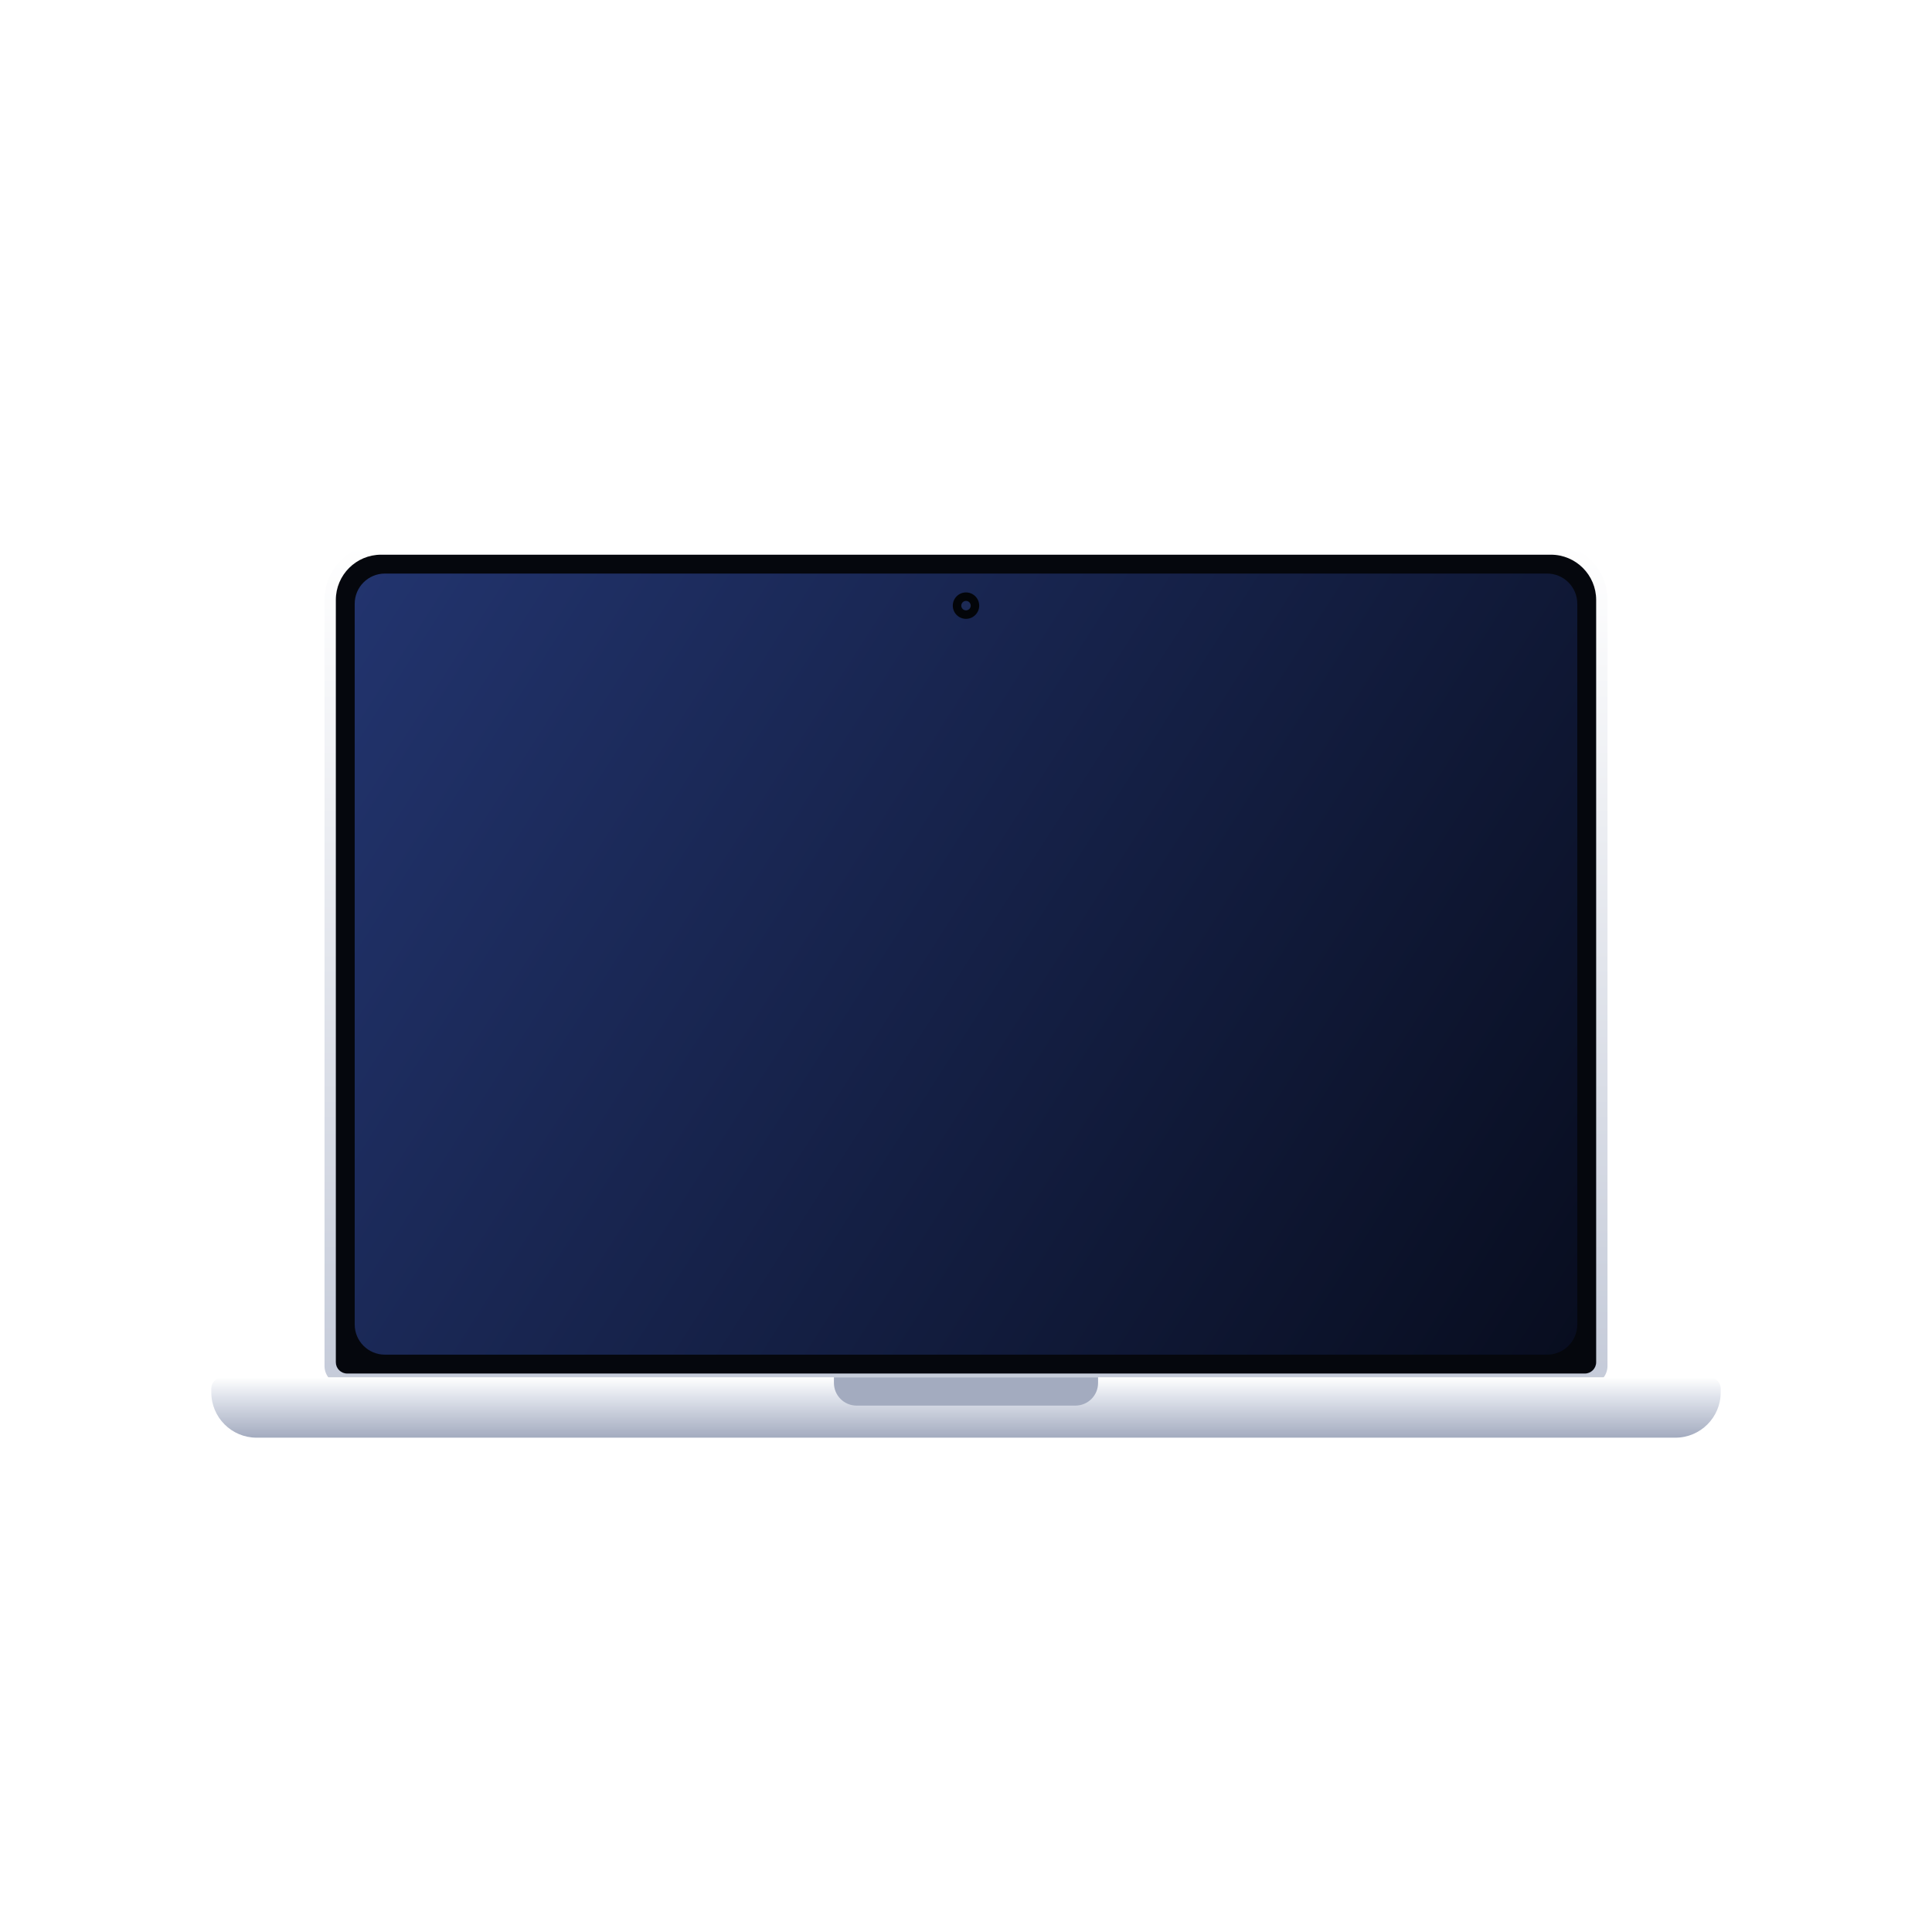
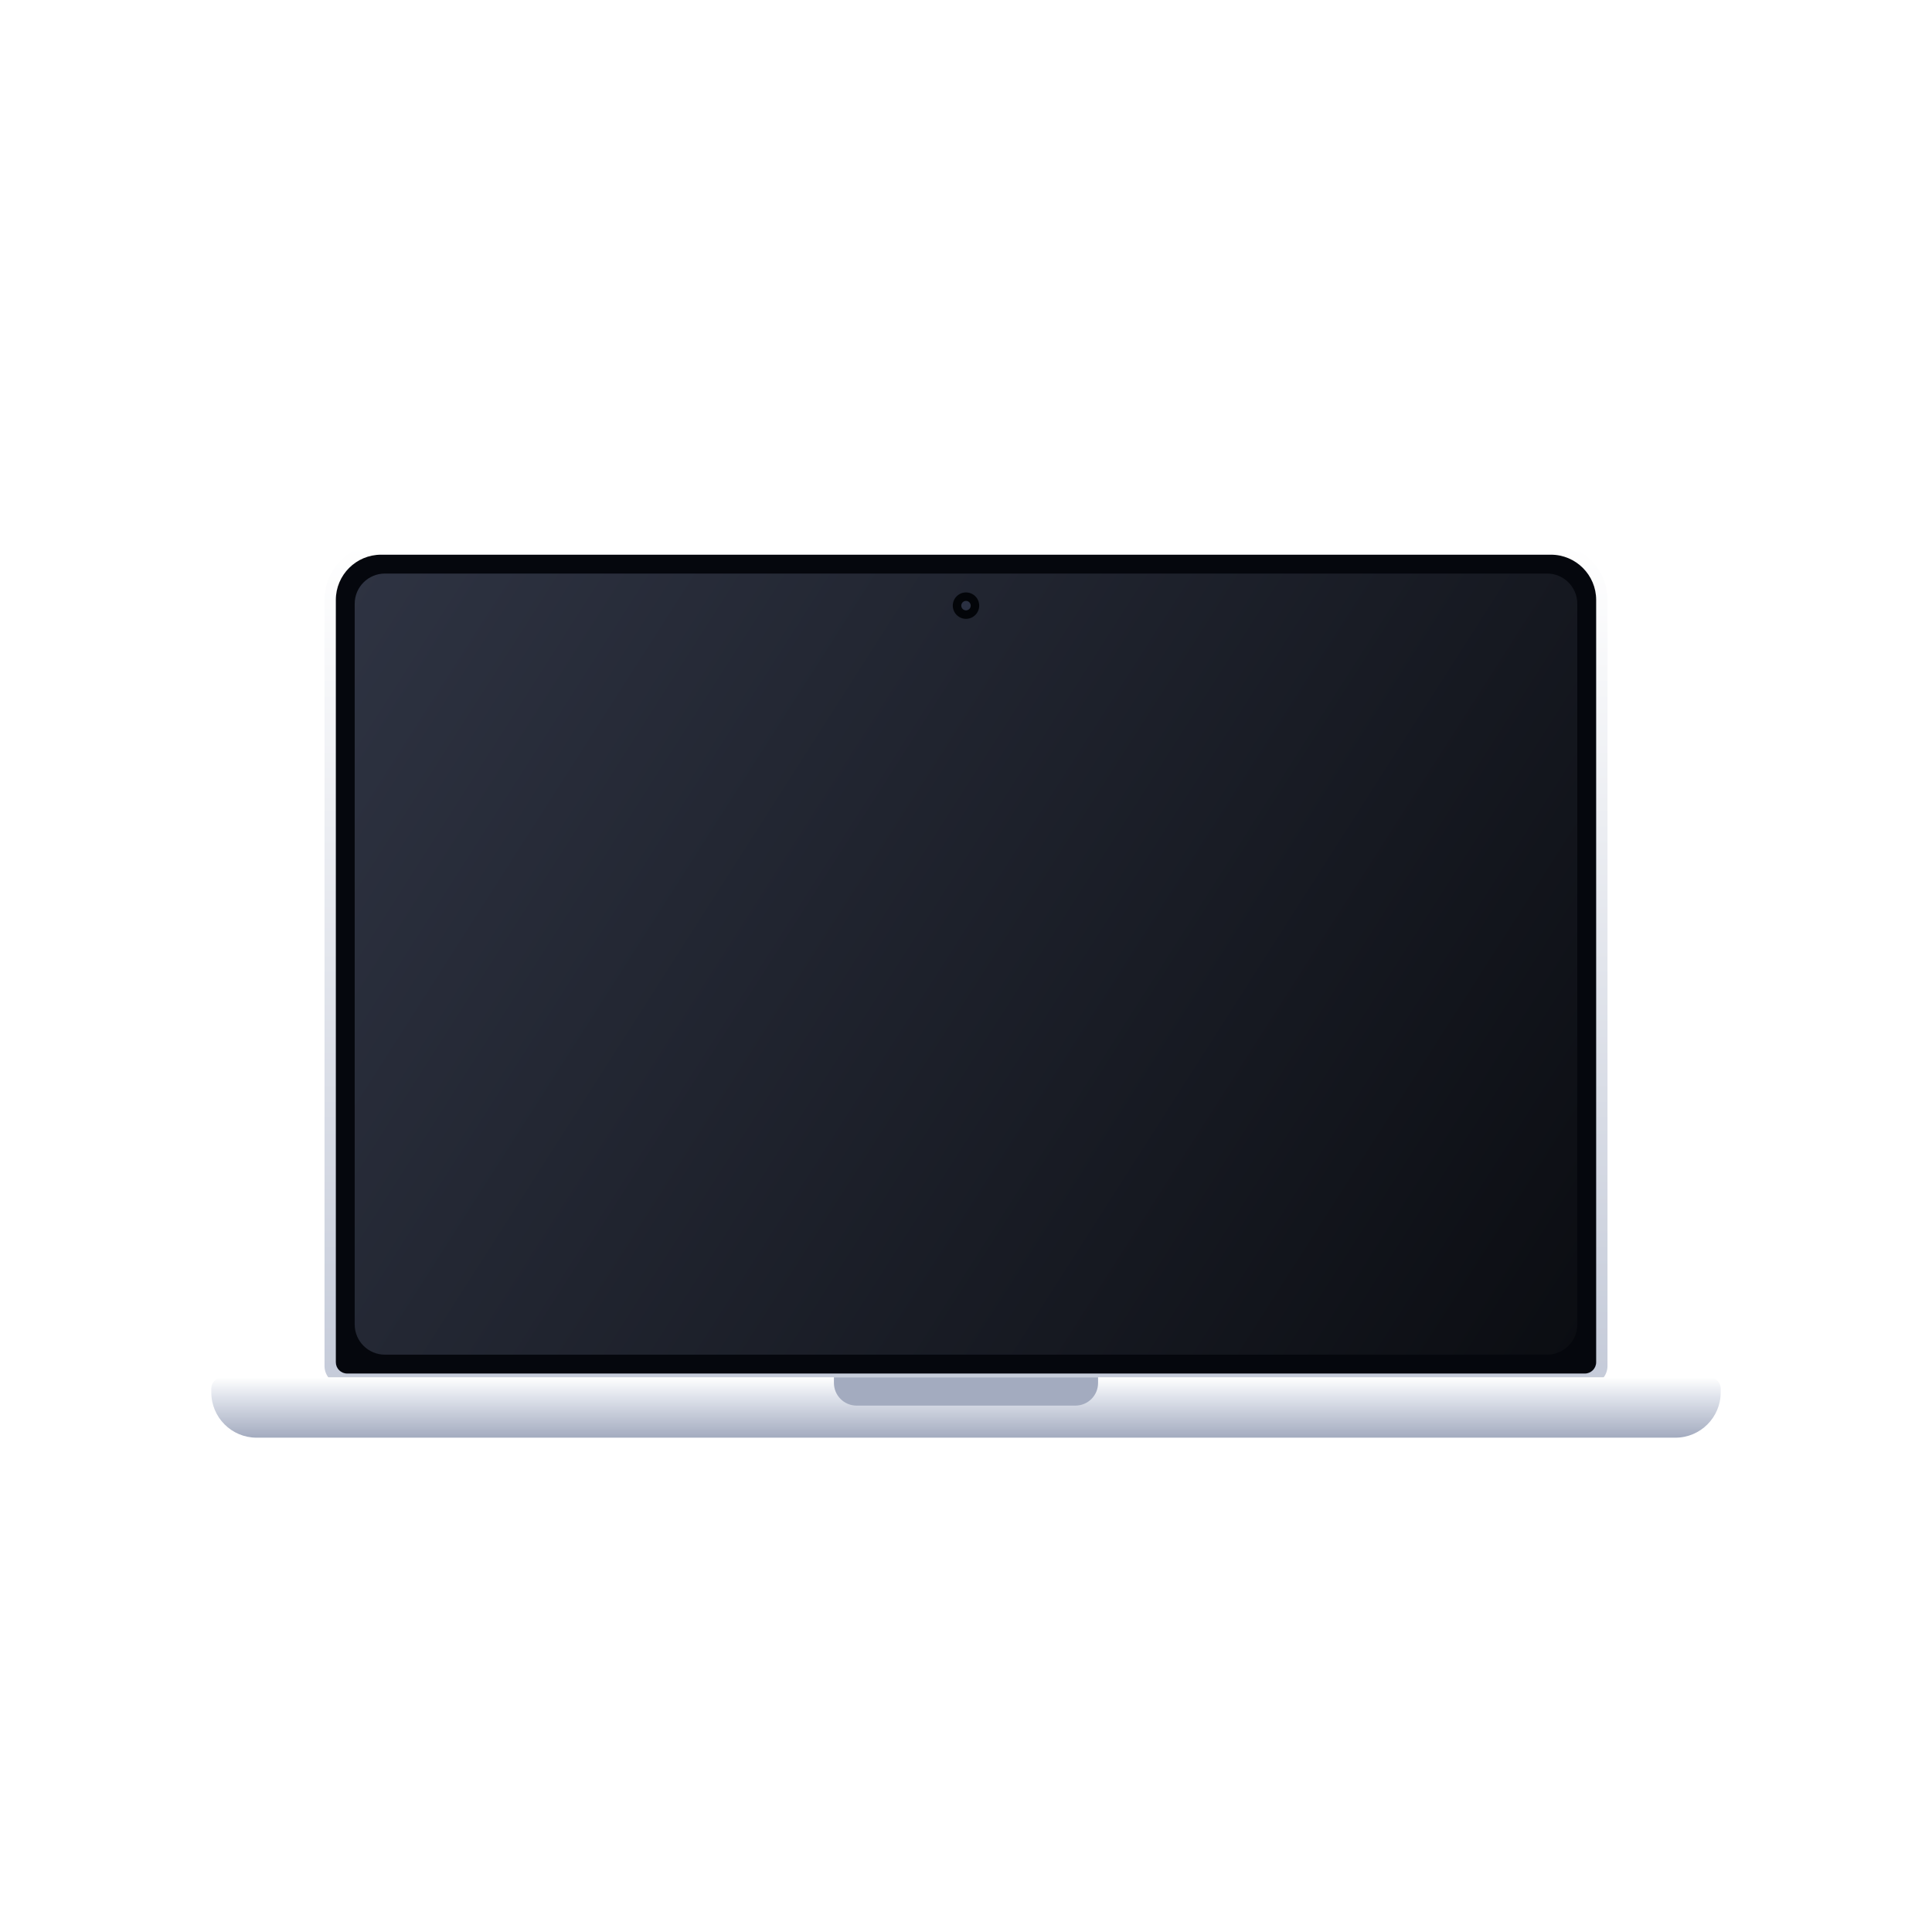
<svg xmlns="http://www.w3.org/2000/svg" viewBox="0 0 1024 1024" width="1024" height="1024">
  <defs>
    <linearGradient id="lid" gradientUnits="userSpaceOnUse" x1="0" y1="288" x2="0" y2="734">
      <stop offset="0" stop-color="#FFFFFF" />
      <stop offset="1" stop-color="#C5CBD9" />
    </linearGradient>
    <linearGradient id="base" gradientUnits="userSpaceOnUse" x1="0" y1="730" x2="0" y2="762">
      <stop offset="0" stop-color="#FFFFFF" />
      <stop offset="0.35" stop-color="#DDE1EA" />
      <stop offset="1" stop-color="#A3ABBF" />
    </linearGradient>
    <linearGradient id="display" gradientUnits="userSpaceOnUse" x1="188" y1="304" x2="836" y2="718">
-       <stop offset="0" stop-color="#22346E" />
-       <stop offset="1" stop-color="#080D1F" />
+       <stop offset="0" stop-color="#2E3342" />
+       <stop offset="1" stop-color="#0B0D12" />
    </linearGradient>
  </defs>
  <path d="M202,288 H822 A30,30 0 0 1 852,318 V724 A10,10 0 0 1 842,734 H182 A10,10 0 0 1 172,724 V318 A30,30 0 0 1 202,288 Z" fill="url(#lid)" />
  <path d="M202,294 H822 A24,24 0 0 1 846,318 V722 A6,6 0 0 1 840,728 H184 A6,6 0 0 1 178,722 V318 A24,24 0 0 1 202,294 Z" fill="#05070D" />
  <rect x="188" y="304" width="648" height="414" rx="16" fill="url(#display)" />
  <circle cx="512" cy="321" r="7" fill="#030509" />
-   <circle cx="512" cy="321" r="2.5" fill="#1C2A55" />
+   <circle cx="512" cy="321" r="2.5" fill="#2A3042" />
  <path d="M118,730 H906 A6,6 0 0 1 912,736 V738 A24,24 0 0 1 888,762 H136 A24,24 0 0 1 112,738 V736 A6,6 0 0 1 118,730 Z" fill="url(#base)" />
  <path d="M442,730 H582 V733 A12,12 0 0 1 570,745 H454 A12,12 0 0 1 442,733 Z" fill="#A3ABBF" />
</svg>
